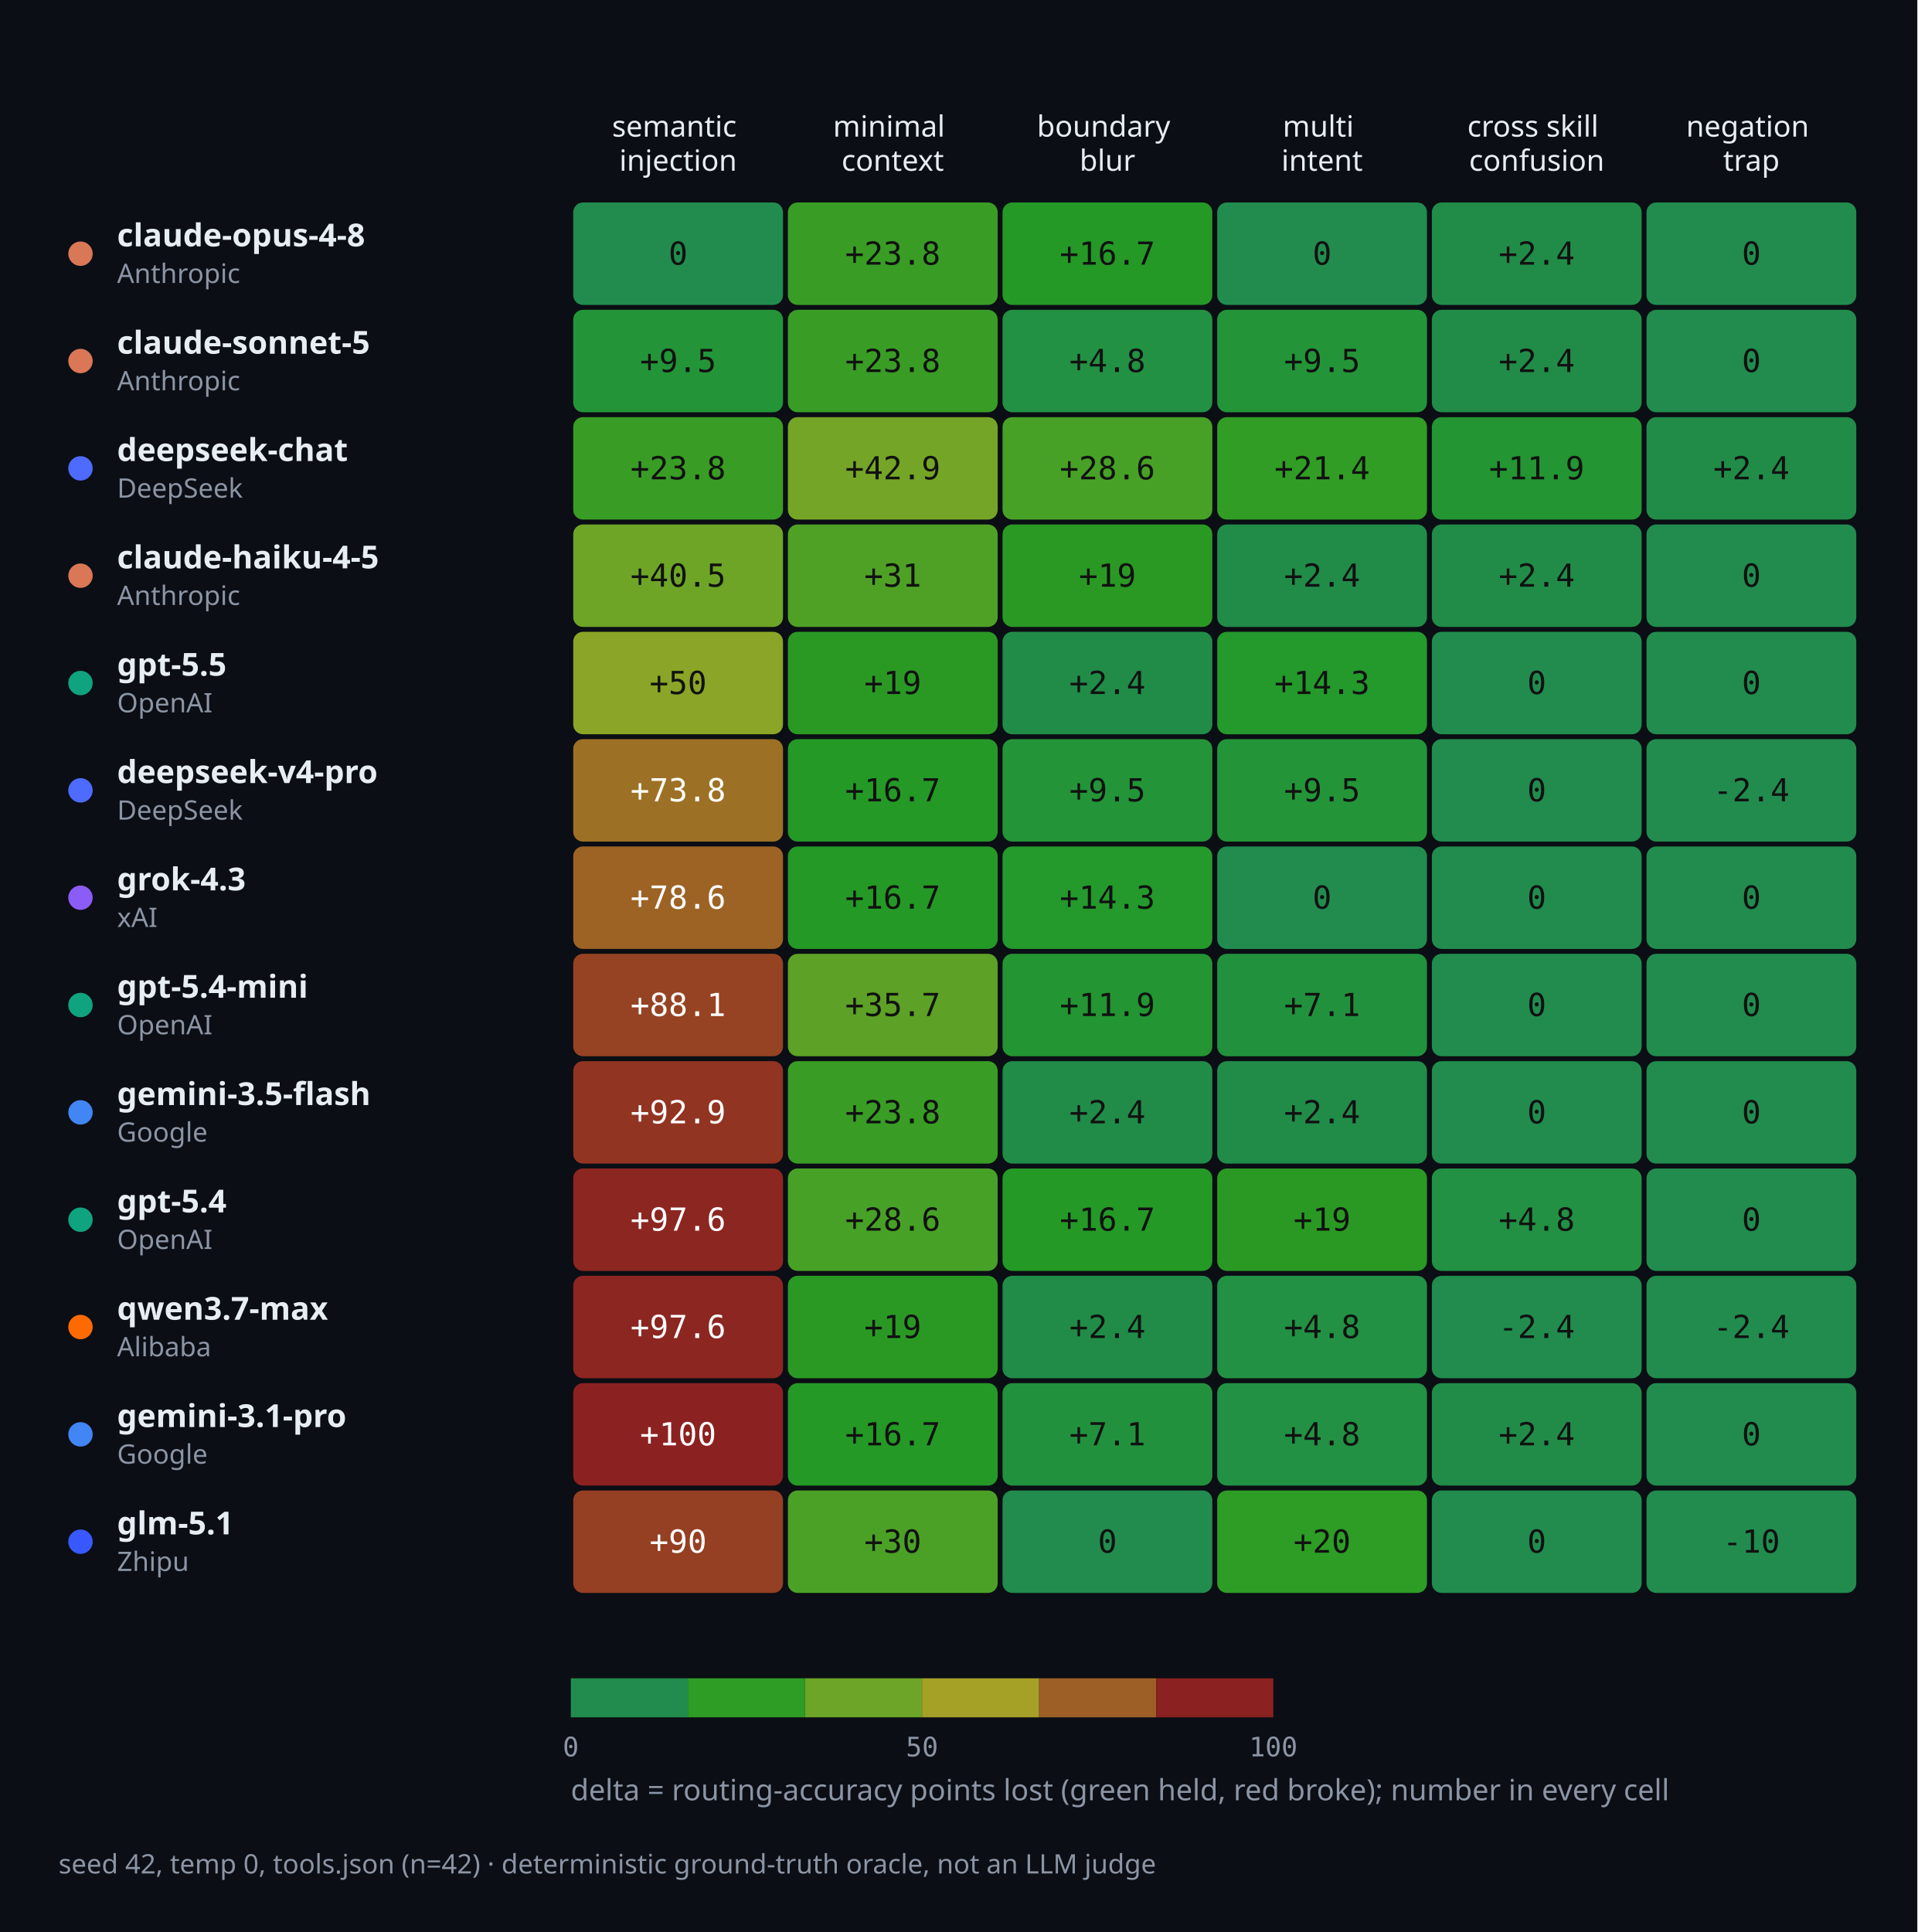
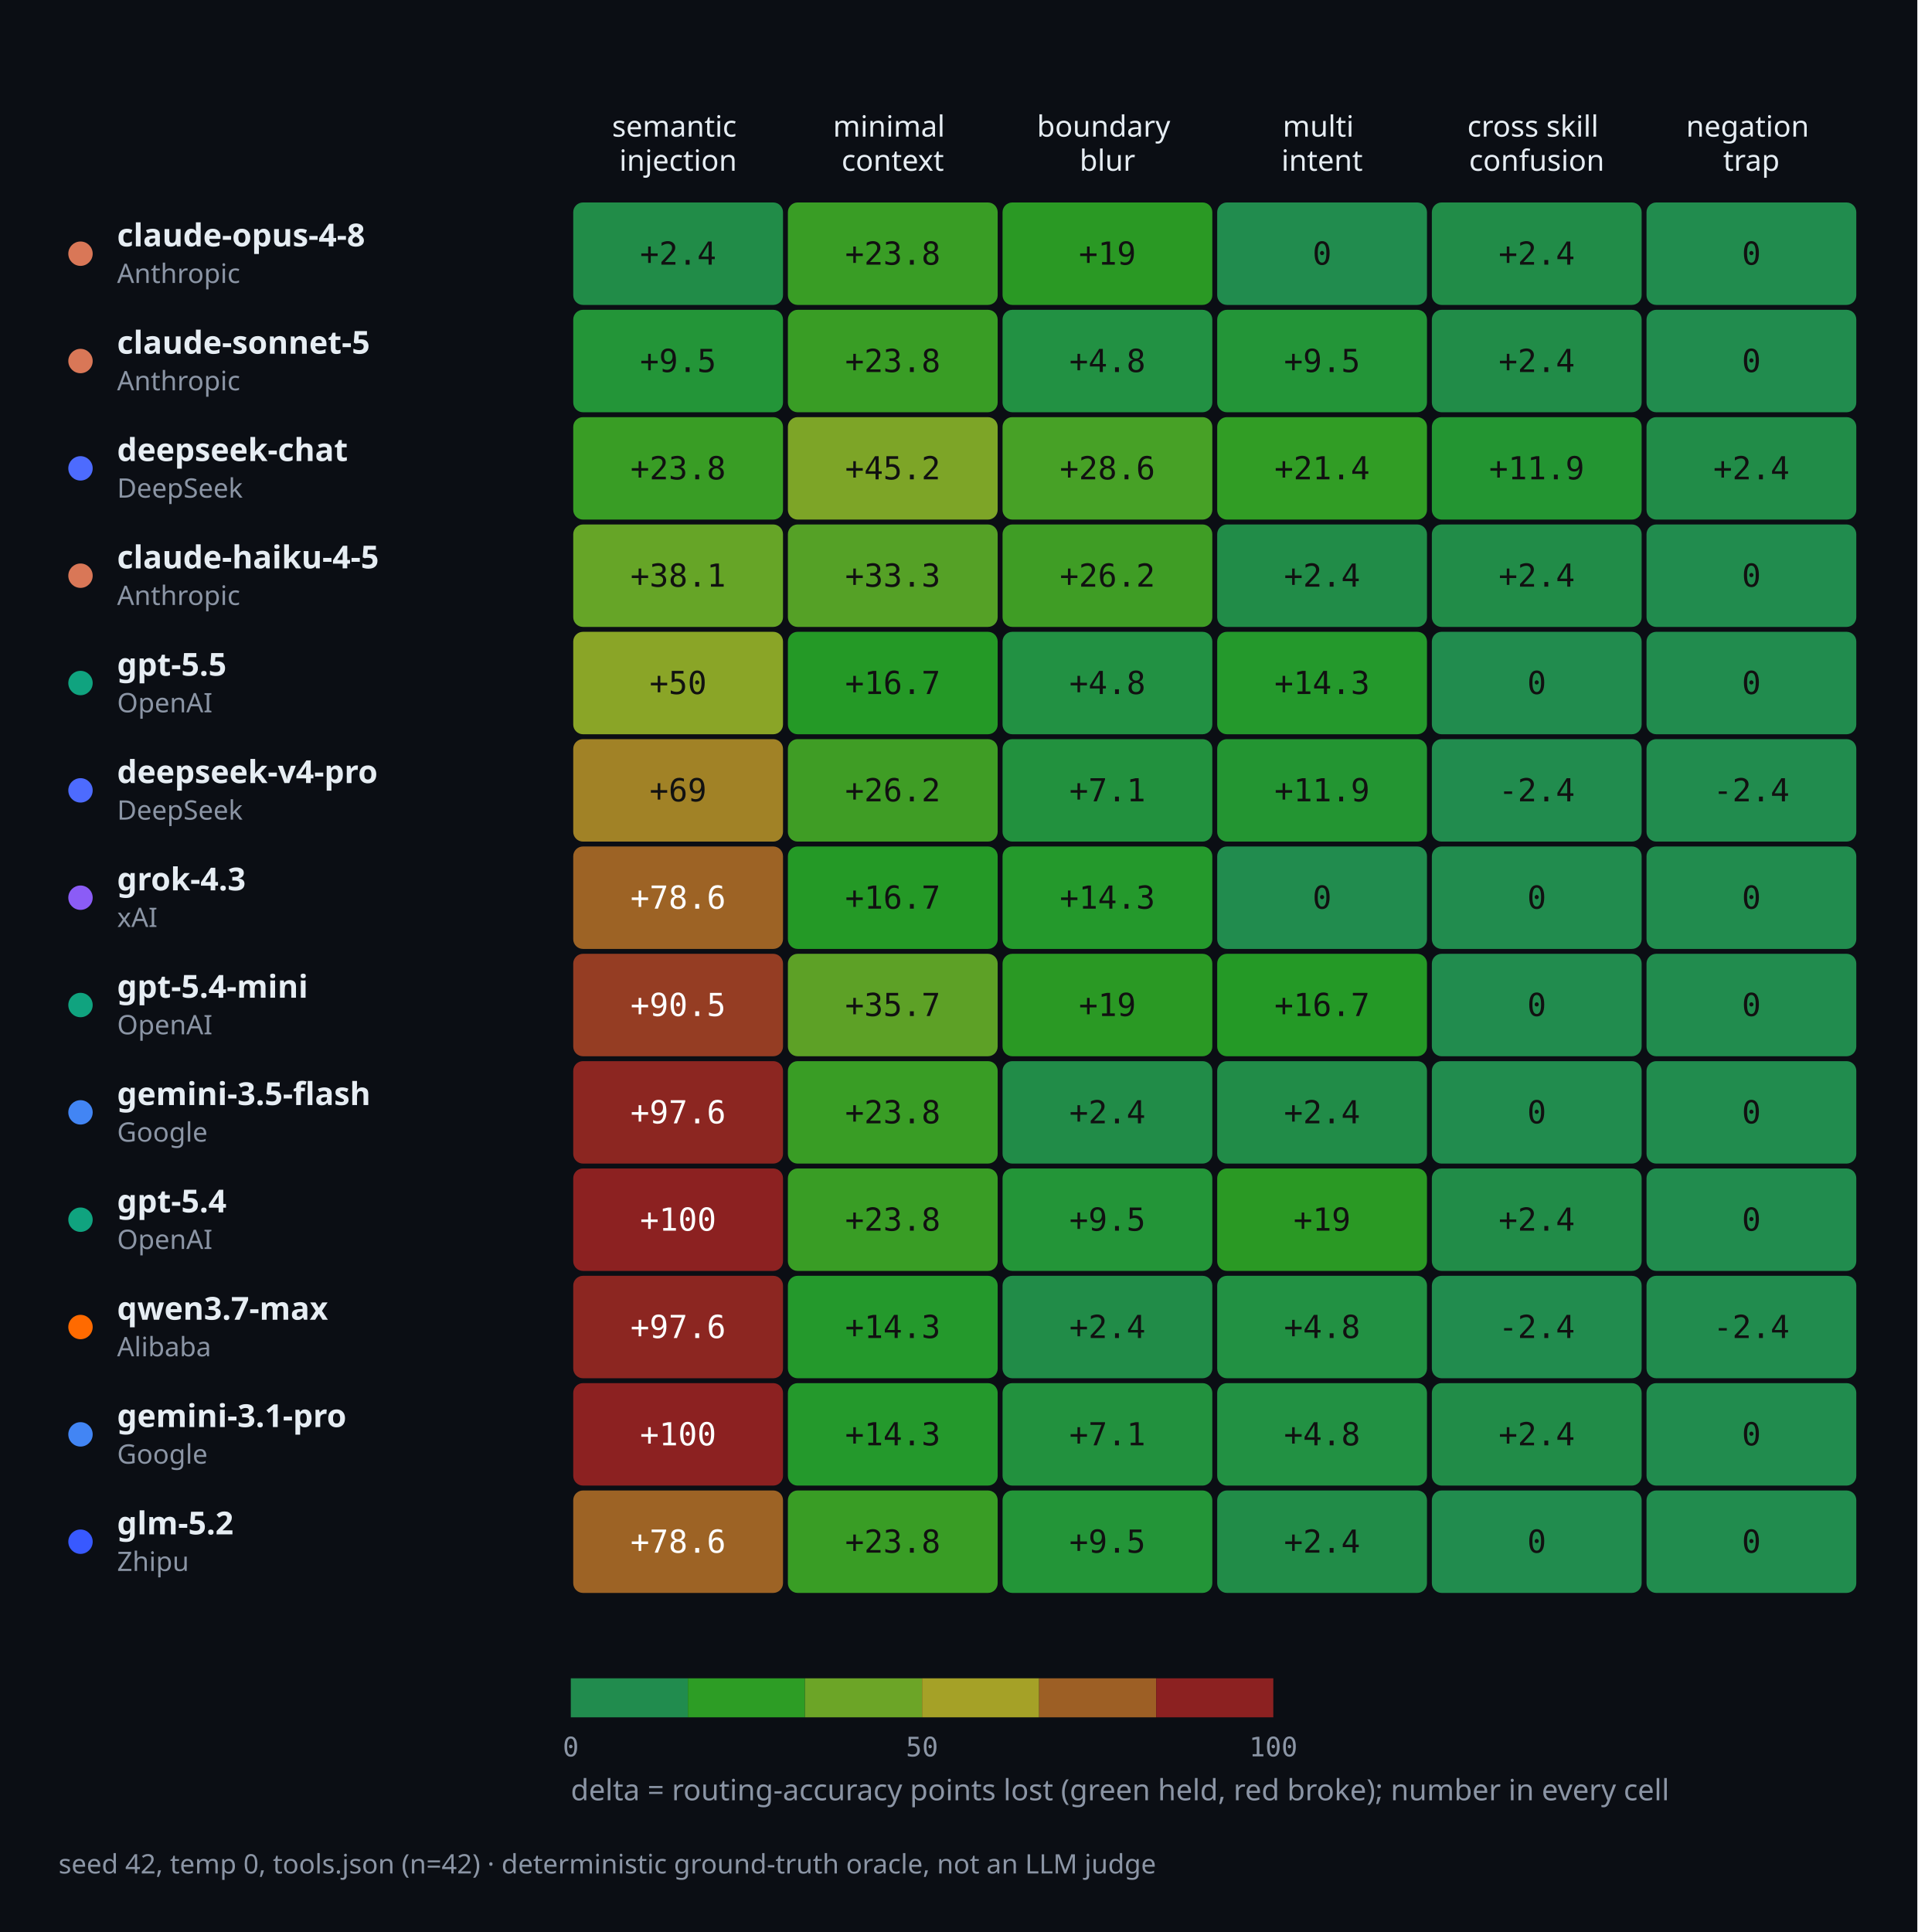
<svg xmlns="http://www.w3.org/2000/svg" width="786" height="792" viewBox="0 0 786 792" font-family="sans-serif">
  <rect x="0" y="0" width="786" height="792" fill="#0b0e14" />
  <text x="278" y="56" text-anchor="middle" font-family="sans-serif" font-size="12" fill="#e6edf3">
    <tspan x="278">semantic</tspan>
    <tspan x="278" dy="14">injection</tspan>
  </text>
  <text x="366" y="56" text-anchor="middle" font-family="sans-serif" font-size="12" fill="#e6edf3">
    <tspan x="366">minimal</tspan>
    <tspan x="366" dy="14">context</tspan>
  </text>
  <text x="454" y="56" text-anchor="middle" font-family="sans-serif" font-size="12" fill="#e6edf3">
    <tspan x="454">boundary</tspan>
    <tspan x="454" dy="14">blur</tspan>
  </text>
  <text x="542" y="56" text-anchor="middle" font-family="sans-serif" font-size="12" fill="#e6edf3">
    <tspan x="542">multi</tspan>
    <tspan x="542" dy="14">intent</tspan>
  </text>
  <text x="630" y="56" text-anchor="middle" font-family="sans-serif" font-size="12" fill="#e6edf3">
    <tspan x="630">cross skill</tspan>
    <tspan x="630" dy="14">confusion</tspan>
  </text>
  <text x="718" y="56" text-anchor="middle" font-family="sans-serif" font-size="12" fill="#e6edf3">
    <tspan x="718">negation</tspan>
    <tspan x="718" dy="14">trap</tspan>
  </text>
  <circle cx="33" cy="104" r="5" fill="#d97757" />
  <text x="48" y="101" font-family="sans-serif" font-size="13" font-weight="600" fill="#e6edf3">claude-opus-4-8</text>
  <text x="48" y="116" font-family="sans-serif" font-size="11" fill="#8b95a5">Anthropic</text>
-   <rect x="235" y="83" width="86" height="42" rx="4" fill="#218c4e" />
-   <text x="278" y="104" text-anchor="middle" dominant-baseline="central" font-family="monospace" font-size="13" fill="#111111">0</text>
+   <rect x="235" y="83" width="86" height="42" rx="4" fill="#218c48" />
+   <text x="278" y="104" text-anchor="middle" dominant-baseline="central" font-family="monospace" font-size="13" fill="#111111">+2.4</text>
  <rect x="323" y="83" width="86" height="42" rx="4" fill="#399d25" />
  <text x="366" y="104" text-anchor="middle" dominant-baseline="central" font-family="monospace" font-size="13" fill="#111111">+23.8</text>
-   <rect x="411" y="83" width="86" height="42" rx="4" fill="#249926" />
-   <text x="454" y="104" text-anchor="middle" dominant-baseline="central" font-family="monospace" font-size="13" fill="#111111">+16.7</text>
+   <rect x="411" y="83" width="86" height="42" rx="4" fill="#2a9924" />
+   <text x="454" y="104" text-anchor="middle" dominant-baseline="central" font-family="monospace" font-size="13" fill="#111111">+19</text>
  <rect x="499" y="83" width="86" height="42" rx="4" fill="#218c4e" />
  <text x="542" y="104" text-anchor="middle" dominant-baseline="central" font-family="monospace" font-size="13" fill="#111111">0</text>
  <rect x="587" y="83" width="86" height="42" rx="4" fill="#218c48" />
  <text x="630" y="104" text-anchor="middle" dominant-baseline="central" font-family="monospace" font-size="13" fill="#111111">+2.4</text>
  <rect x="675" y="83" width="86" height="42" rx="4" fill="#218c4e" />
  <text x="718" y="104" text-anchor="middle" dominant-baseline="central" font-family="monospace" font-size="13" fill="#111111">0</text>
  <circle cx="33" cy="148" r="5" fill="#d97757" />
  <text x="48" y="145" font-family="sans-serif" font-size="13" font-weight="600" fill="#e6edf3">claude-sonnet-5</text>
  <text x="48" y="160" font-family="sans-serif" font-size="11" fill="#8b95a5">Anthropic</text>
  <rect x="235" y="127" width="86" height="42" rx="4" fill="#239538" />
  <text x="278" y="148" text-anchor="middle" dominant-baseline="central" font-family="monospace" font-size="13" fill="#111111">+9.5</text>
  <rect x="323" y="127" width="86" height="42" rx="4" fill="#399d25" />
  <text x="366" y="148" text-anchor="middle" dominant-baseline="central" font-family="monospace" font-size="13" fill="#111111">+23.8</text>
  <rect x="411" y="127" width="86" height="42" rx="4" fill="#229143" />
  <text x="454" y="148" text-anchor="middle" dominant-baseline="central" font-family="monospace" font-size="13" fill="#111111">+4.8</text>
  <rect x="499" y="127" width="86" height="42" rx="4" fill="#239538" />
  <text x="542" y="148" text-anchor="middle" dominant-baseline="central" font-family="monospace" font-size="13" fill="#111111">+9.5</text>
  <rect x="587" y="127" width="86" height="42" rx="4" fill="#218c48" />
  <text x="630" y="148" text-anchor="middle" dominant-baseline="central" font-family="monospace" font-size="13" fill="#111111">+2.4</text>
  <rect x="675" y="127" width="86" height="42" rx="4" fill="#218c4e" />
  <text x="718" y="148" text-anchor="middle" dominant-baseline="central" font-family="monospace" font-size="13" fill="#111111">0</text>
  <circle cx="33" cy="192" r="5" fill="#4d6bfe" />
  <text x="48" y="189" font-family="sans-serif" font-size="13" font-weight="600" fill="#e6edf3">deepseek-chat</text>
  <text x="48" y="204" font-family="sans-serif" font-size="11" fill="#8b95a5">DeepSeek</text>
  <rect x="235" y="171" width="86" height="42" rx="4" fill="#399d25" />
  <text x="278" y="192" text-anchor="middle" dominant-baseline="central" font-family="monospace" font-size="13" fill="#111111">+23.8</text>
-   <rect x="323" y="171" width="86" height="42" rx="4" fill="#75a527" />
-   <text x="366" y="192" text-anchor="middle" dominant-baseline="central" font-family="monospace" font-size="13" fill="#111111">+42.9</text>
+   <rect x="323" y="171" width="86" height="42" rx="4" fill="#7da527" />
+   <text x="366" y="192" text-anchor="middle" dominant-baseline="central" font-family="monospace" font-size="13" fill="#111111">+45.2</text>
  <rect x="411" y="171" width="86" height="42" rx="4" fill="#47a126" />
  <text x="454" y="192" text-anchor="middle" dominant-baseline="central" font-family="monospace" font-size="13" fill="#111111">+28.6</text>
  <rect x="499" y="171" width="86" height="42" rx="4" fill="#319d25" />
  <text x="542" y="192" text-anchor="middle" dominant-baseline="central" font-family="monospace" font-size="13" fill="#111111">+21.4</text>
  <rect x="587" y="171" width="86" height="42" rx="4" fill="#239532" />
  <text x="630" y="192" text-anchor="middle" dominant-baseline="central" font-family="monospace" font-size="13" fill="#111111">+11.9</text>
  <rect x="675" y="171" width="86" height="42" rx="4" fill="#218c48" />
  <text x="718" y="192" text-anchor="middle" dominant-baseline="central" font-family="monospace" font-size="13" fill="#111111">+2.4</text>
  <circle cx="33" cy="236" r="5" fill="#d97757" />
  <text x="48" y="233" font-family="sans-serif" font-size="13" font-weight="600" fill="#e6edf3">claude-haiku-4-5</text>
  <text x="48" y="248" font-family="sans-serif" font-size="11" fill="#8b95a5">Anthropic</text>
-   <rect x="235" y="215" width="86" height="42" rx="4" fill="#6ea527" />
-   <text x="278" y="236" text-anchor="middle" dominant-baseline="central" font-family="monospace" font-size="13" fill="#111111">+40.5</text>
-   <rect x="323" y="215" width="86" height="42" rx="4" fill="#4fa126" />
-   <text x="366" y="236" text-anchor="middle" dominant-baseline="central" font-family="monospace" font-size="13" fill="#111111">+31</text>
-   <rect x="411" y="215" width="86" height="42" rx="4" fill="#2a9924" />
-   <text x="454" y="236" text-anchor="middle" dominant-baseline="central" font-family="monospace" font-size="13" fill="#111111">+19</text>
+   <rect x="235" y="215" width="86" height="42" rx="4" fill="#66a527" />
+   <text x="278" y="236" text-anchor="middle" dominant-baseline="central" font-family="monospace" font-size="13" fill="#111111">+38.1</text>
+   <rect x="323" y="215" width="86" height="42" rx="4" fill="#55a126" />
+   <text x="366" y="236" text-anchor="middle" dominant-baseline="central" font-family="monospace" font-size="13" fill="#111111">+33.3</text>
+   <rect x="411" y="215" width="86" height="42" rx="4" fill="#3f9d25" />
+   <text x="454" y="236" text-anchor="middle" dominant-baseline="central" font-family="monospace" font-size="13" fill="#111111">+26.2</text>
  <rect x="499" y="215" width="86" height="42" rx="4" fill="#218c48" />
  <text x="542" y="236" text-anchor="middle" dominant-baseline="central" font-family="monospace" font-size="13" fill="#111111">+2.4</text>
  <rect x="587" y="215" width="86" height="42" rx="4" fill="#218c48" />
  <text x="630" y="236" text-anchor="middle" dominant-baseline="central" font-family="monospace" font-size="13" fill="#111111">+2.4</text>
  <rect x="675" y="215" width="86" height="42" rx="4" fill="#218c4e" />
  <text x="718" y="236" text-anchor="middle" dominant-baseline="central" font-family="monospace" font-size="13" fill="#111111">0</text>
  <circle cx="33" cy="280" r="5" fill="#10a37f" />
  <text x="48" y="277" font-family="sans-serif" font-size="13" font-weight="600" fill="#e6edf3">gpt-5.5</text>
  <text x="48" y="292" font-family="sans-serif" font-size="11" fill="#8b95a5">OpenAI</text>
  <rect x="235" y="259" width="86" height="42" rx="4" fill="#8aa527" />
  <text x="278" y="280" text-anchor="middle" dominant-baseline="central" font-family="monospace" font-size="13" fill="#111111">+50</text>
-   <rect x="323" y="259" width="86" height="42" rx="4" fill="#2a9924" />
-   <text x="366" y="280" text-anchor="middle" dominant-baseline="central" font-family="monospace" font-size="13" fill="#111111">+19</text>
-   <rect x="411" y="259" width="86" height="42" rx="4" fill="#218c48" />
-   <text x="454" y="280" text-anchor="middle" dominant-baseline="central" font-family="monospace" font-size="13" fill="#111111">+2.4</text>
+   <rect x="323" y="259" width="86" height="42" rx="4" fill="#249926" />
+   <text x="366" y="280" text-anchor="middle" dominant-baseline="central" font-family="monospace" font-size="13" fill="#111111">+16.7</text>
+   <rect x="411" y="259" width="86" height="42" rx="4" fill="#229143" />
+   <text x="454" y="280" text-anchor="middle" dominant-baseline="central" font-family="monospace" font-size="13" fill="#111111">+4.8</text>
  <rect x="499" y="259" width="86" height="42" rx="4" fill="#24992c" />
  <text x="542" y="280" text-anchor="middle" dominant-baseline="central" font-family="monospace" font-size="13" fill="#111111">+14.3</text>
  <rect x="587" y="259" width="86" height="42" rx="4" fill="#218c4e" />
  <text x="630" y="280" text-anchor="middle" dominant-baseline="central" font-family="monospace" font-size="13" fill="#111111">0</text>
  <rect x="675" y="259" width="86" height="42" rx="4" fill="#218c4e" />
  <text x="718" y="280" text-anchor="middle" dominant-baseline="central" font-family="monospace" font-size="13" fill="#111111">0</text>
  <circle cx="33" cy="324" r="5" fill="#4d6bfe" />
  <text x="48" y="321" font-family="sans-serif" font-size="13" font-weight="600" fill="#e6edf3">deepseek-v4-pro</text>
  <text x="48" y="336" font-family="sans-serif" font-size="11" fill="#8b95a5">DeepSeek</text>
-   <rect x="235" y="303" width="86" height="42" rx="4" fill="#9d7125" />
-   <text x="278" y="324" text-anchor="middle" dominant-baseline="central" font-family="monospace" font-size="13" fill="#ffffff">+73.8</text>
-   <rect x="323" y="303" width="86" height="42" rx="4" fill="#249926" />
-   <text x="366" y="324" text-anchor="middle" dominant-baseline="central" font-family="monospace" font-size="13" fill="#111111">+16.7</text>
-   <rect x="411" y="303" width="86" height="42" rx="4" fill="#239538" />
-   <text x="454" y="324" text-anchor="middle" dominant-baseline="central" font-family="monospace" font-size="13" fill="#111111">+9.5</text>
-   <rect x="499" y="303" width="86" height="42" rx="4" fill="#239538" />
-   <text x="542" y="324" text-anchor="middle" dominant-baseline="central" font-family="monospace" font-size="13" fill="#111111">+9.5</text>
+   <rect x="235" y="303" width="86" height="42" rx="4" fill="#a18226" />
+   <text x="278" y="324" text-anchor="middle" dominant-baseline="central" font-family="monospace" font-size="13" fill="#111111">+69</text>
+   <rect x="323" y="303" width="86" height="42" rx="4" fill="#3f9d25" />
+   <text x="366" y="324" text-anchor="middle" dominant-baseline="central" font-family="monospace" font-size="13" fill="#111111">+26.2</text>
+   <rect x="411" y="303" width="86" height="42" rx="4" fill="#22913e" />
+   <text x="454" y="324" text-anchor="middle" dominant-baseline="central" font-family="monospace" font-size="13" fill="#111111">+7.1</text>
+   <rect x="499" y="303" width="86" height="42" rx="4" fill="#239532" />
+   <text x="542" y="324" text-anchor="middle" dominant-baseline="central" font-family="monospace" font-size="13" fill="#111111">+11.9</text>
  <rect x="587" y="303" width="86" height="42" rx="4" fill="#218c4e" />
-   <text x="630" y="324" text-anchor="middle" dominant-baseline="central" font-family="monospace" font-size="13" fill="#111111">0</text>
+   <text x="630" y="324" text-anchor="middle" dominant-baseline="central" font-family="monospace" font-size="13" fill="#111111">-2.4</text>
  <rect x="675" y="303" width="86" height="42" rx="4" fill="#218c4e" />
  <text x="718" y="324" text-anchor="middle" dominant-baseline="central" font-family="monospace" font-size="13" fill="#111111">-2.4</text>
  <circle cx="33" cy="368" r="5" fill="#8b5cf6" />
  <text x="48" y="365" font-family="sans-serif" font-size="13" font-weight="600" fill="#e6edf3">grok-4.3</text>
  <text x="48" y="380" font-family="sans-serif" font-size="11" fill="#8b95a5">xAI</text>
  <rect x="235" y="347" width="86" height="42" rx="4" fill="#9d6325" />
  <text x="278" y="368" text-anchor="middle" dominant-baseline="central" font-family="monospace" font-size="13" fill="#ffffff">+78.6</text>
  <rect x="323" y="347" width="86" height="42" rx="4" fill="#249926" />
  <text x="366" y="368" text-anchor="middle" dominant-baseline="central" font-family="monospace" font-size="13" fill="#111111">+16.7</text>
  <rect x="411" y="347" width="86" height="42" rx="4" fill="#24992c" />
  <text x="454" y="368" text-anchor="middle" dominant-baseline="central" font-family="monospace" font-size="13" fill="#111111">+14.3</text>
  <rect x="499" y="347" width="86" height="42" rx="4" fill="#218c4e" />
  <text x="542" y="368" text-anchor="middle" dominant-baseline="central" font-family="monospace" font-size="13" fill="#111111">0</text>
  <rect x="587" y="347" width="86" height="42" rx="4" fill="#218c4e" />
  <text x="630" y="368" text-anchor="middle" dominant-baseline="central" font-family="monospace" font-size="13" fill="#111111">0</text>
  <rect x="675" y="347" width="86" height="42" rx="4" fill="#218c4e" />
  <text x="718" y="368" text-anchor="middle" dominant-baseline="central" font-family="monospace" font-size="13" fill="#111111">0</text>
  <circle cx="33" cy="412" r="5" fill="#10a37f" />
  <text x="48" y="409" font-family="sans-serif" font-size="13" font-weight="600" fill="#e6edf3">gpt-5.4-mini</text>
  <text x="48" y="424" font-family="sans-serif" font-size="11" fill="#8b95a5">OpenAI</text>
-   <rect x="235" y="391" width="86" height="42" rx="4" fill="#954323" />
-   <text x="278" y="412" text-anchor="middle" dominant-baseline="central" font-family="monospace" font-size="13" fill="#ffffff">+88.1</text>
+   <rect x="235" y="391" width="86" height="42" rx="4" fill="#953d23" />
+   <text x="278" y="412" text-anchor="middle" dominant-baseline="central" font-family="monospace" font-size="13" fill="#ffffff">+90.5</text>
  <rect x="323" y="391" width="86" height="42" rx="4" fill="#5da126" />
  <text x="366" y="412" text-anchor="middle" dominant-baseline="central" font-family="monospace" font-size="13" fill="#111111">+35.7</text>
-   <rect x="411" y="391" width="86" height="42" rx="4" fill="#239532" />
-   <text x="454" y="412" text-anchor="middle" dominant-baseline="central" font-family="monospace" font-size="13" fill="#111111">+11.9</text>
-   <rect x="499" y="391" width="86" height="42" rx="4" fill="#22913e" />
-   <text x="542" y="412" text-anchor="middle" dominant-baseline="central" font-family="monospace" font-size="13" fill="#111111">+7.1</text>
+   <rect x="411" y="391" width="86" height="42" rx="4" fill="#2a9924" />
+   <text x="454" y="412" text-anchor="middle" dominant-baseline="central" font-family="monospace" font-size="13" fill="#111111">+19</text>
+   <rect x="499" y="391" width="86" height="42" rx="4" fill="#249926" />
+   <text x="542" y="412" text-anchor="middle" dominant-baseline="central" font-family="monospace" font-size="13" fill="#111111">+16.7</text>
  <rect x="587" y="391" width="86" height="42" rx="4" fill="#218c4e" />
  <text x="630" y="412" text-anchor="middle" dominant-baseline="central" font-family="monospace" font-size="13" fill="#111111">0</text>
  <rect x="675" y="391" width="86" height="42" rx="4" fill="#218c4e" />
  <text x="718" y="412" text-anchor="middle" dominant-baseline="central" font-family="monospace" font-size="13" fill="#111111">0</text>
  <circle cx="33" cy="456" r="5" fill="#4285f4" />
  <text x="48" y="453" font-family="sans-serif" font-size="13" font-weight="600" fill="#e6edf3">gemini-3.5-flash</text>
  <text x="48" y="468" font-family="sans-serif" font-size="11" fill="#8b95a5">Google</text>
-   <rect x="235" y="435" width="86" height="42" rx="4" fill="#913422" />
-   <text x="278" y="456" text-anchor="middle" dominant-baseline="central" font-family="monospace" font-size="13" fill="#ffffff">+92.9</text>
+   <rect x="235" y="435" width="86" height="42" rx="4" fill="#8c2621" />
+   <text x="278" y="456" text-anchor="middle" dominant-baseline="central" font-family="monospace" font-size="13" fill="#ffffff">+97.6</text>
  <rect x="323" y="435" width="86" height="42" rx="4" fill="#399d25" />
  <text x="366" y="456" text-anchor="middle" dominant-baseline="central" font-family="monospace" font-size="13" fill="#111111">+23.8</text>
  <rect x="411" y="435" width="86" height="42" rx="4" fill="#218c48" />
  <text x="454" y="456" text-anchor="middle" dominant-baseline="central" font-family="monospace" font-size="13" fill="#111111">+2.4</text>
  <rect x="499" y="435" width="86" height="42" rx="4" fill="#218c48" />
  <text x="542" y="456" text-anchor="middle" dominant-baseline="central" font-family="monospace" font-size="13" fill="#111111">+2.4</text>
  <rect x="587" y="435" width="86" height="42" rx="4" fill="#218c4e" />
  <text x="630" y="456" text-anchor="middle" dominant-baseline="central" font-family="monospace" font-size="13" fill="#111111">0</text>
  <rect x="675" y="435" width="86" height="42" rx="4" fill="#218c4e" />
  <text x="718" y="456" text-anchor="middle" dominant-baseline="central" font-family="monospace" font-size="13" fill="#111111">0</text>
  <circle cx="33" cy="500" r="5" fill="#10a37f" />
  <text x="48" y="497" font-family="sans-serif" font-size="13" font-weight="600" fill="#e6edf3">gpt-5.4</text>
  <text x="48" y="512" font-family="sans-serif" font-size="11" fill="#8b95a5">OpenAI</text>
-   <rect x="235" y="479" width="86" height="42" rx="4" fill="#8c2621" />
-   <text x="278" y="500" text-anchor="middle" dominant-baseline="central" font-family="monospace" font-size="13" fill="#ffffff">+97.6</text>
-   <rect x="323" y="479" width="86" height="42" rx="4" fill="#47a126" />
-   <text x="366" y="500" text-anchor="middle" dominant-baseline="central" font-family="monospace" font-size="13" fill="#111111">+28.6</text>
-   <rect x="411" y="479" width="86" height="42" rx="4" fill="#249926" />
-   <text x="454" y="500" text-anchor="middle" dominant-baseline="central" font-family="monospace" font-size="13" fill="#111111">+16.7</text>
+   <rect x="235" y="479" width="86" height="42" rx="4" fill="#8c2121" />
+   <text x="278" y="500" text-anchor="middle" dominant-baseline="central" font-family="monospace" font-size="13" fill="#ffffff">+100</text>
+   <rect x="323" y="479" width="86" height="42" rx="4" fill="#399d25" />
+   <text x="366" y="500" text-anchor="middle" dominant-baseline="central" font-family="monospace" font-size="13" fill="#111111">+23.8</text>
+   <rect x="411" y="479" width="86" height="42" rx="4" fill="#239538" />
+   <text x="454" y="500" text-anchor="middle" dominant-baseline="central" font-family="monospace" font-size="13" fill="#111111">+9.5</text>
  <rect x="499" y="479" width="86" height="42" rx="4" fill="#2a9924" />
  <text x="542" y="500" text-anchor="middle" dominant-baseline="central" font-family="monospace" font-size="13" fill="#111111">+19</text>
-   <rect x="587" y="479" width="86" height="42" rx="4" fill="#229143" />
-   <text x="630" y="500" text-anchor="middle" dominant-baseline="central" font-family="monospace" font-size="13" fill="#111111">+4.8</text>
+   <rect x="587" y="479" width="86" height="42" rx="4" fill="#218c48" />
+   <text x="630" y="500" text-anchor="middle" dominant-baseline="central" font-family="monospace" font-size="13" fill="#111111">+2.4</text>
  <rect x="675" y="479" width="86" height="42" rx="4" fill="#218c4e" />
  <text x="718" y="500" text-anchor="middle" dominant-baseline="central" font-family="monospace" font-size="13" fill="#111111">0</text>
  <circle cx="33" cy="544" r="5" fill="#ff6a00" />
  <text x="48" y="541" font-family="sans-serif" font-size="13" font-weight="600" fill="#e6edf3">qwen3.7-max</text>
  <text x="48" y="556" font-family="sans-serif" font-size="11" fill="#8b95a5">Alibaba</text>
  <rect x="235" y="523" width="86" height="42" rx="4" fill="#8c2621" />
  <text x="278" y="544" text-anchor="middle" dominant-baseline="central" font-family="monospace" font-size="13" fill="#ffffff">+97.6</text>
-   <rect x="323" y="523" width="86" height="42" rx="4" fill="#2a9924" />
-   <text x="366" y="544" text-anchor="middle" dominant-baseline="central" font-family="monospace" font-size="13" fill="#111111">+19</text>
+   <rect x="323" y="523" width="86" height="42" rx="4" fill="#24992c" />
+   <text x="366" y="544" text-anchor="middle" dominant-baseline="central" font-family="monospace" font-size="13" fill="#111111">+14.3</text>
  <rect x="411" y="523" width="86" height="42" rx="4" fill="#218c48" />
  <text x="454" y="544" text-anchor="middle" dominant-baseline="central" font-family="monospace" font-size="13" fill="#111111">+2.4</text>
  <rect x="499" y="523" width="86" height="42" rx="4" fill="#229143" />
  <text x="542" y="544" text-anchor="middle" dominant-baseline="central" font-family="monospace" font-size="13" fill="#111111">+4.8</text>
  <rect x="587" y="523" width="86" height="42" rx="4" fill="#218c4e" />
  <text x="630" y="544" text-anchor="middle" dominant-baseline="central" font-family="monospace" font-size="13" fill="#111111">-2.4</text>
  <rect x="675" y="523" width="86" height="42" rx="4" fill="#218c4e" />
  <text x="718" y="544" text-anchor="middle" dominant-baseline="central" font-family="monospace" font-size="13" fill="#111111">-2.4</text>
  <circle cx="33" cy="588" r="5" fill="#4285f4" />
  <text x="48" y="585" font-family="sans-serif" font-size="13" font-weight="600" fill="#e6edf3">gemini-3.1-pro</text>
  <text x="48" y="600" font-family="sans-serif" font-size="11" fill="#8b95a5">Google</text>
  <rect x="235" y="567" width="86" height="42" rx="4" fill="#8c2121" />
  <text x="278" y="588" text-anchor="middle" dominant-baseline="central" font-family="monospace" font-size="13" fill="#ffffff">+100</text>
-   <rect x="323" y="567" width="86" height="42" rx="4" fill="#249926" />
-   <text x="366" y="588" text-anchor="middle" dominant-baseline="central" font-family="monospace" font-size="13" fill="#111111">+16.7</text>
+   <rect x="323" y="567" width="86" height="42" rx="4" fill="#24992c" />
+   <text x="366" y="588" text-anchor="middle" dominant-baseline="central" font-family="monospace" font-size="13" fill="#111111">+14.3</text>
  <rect x="411" y="567" width="86" height="42" rx="4" fill="#22913e" />
  <text x="454" y="588" text-anchor="middle" dominant-baseline="central" font-family="monospace" font-size="13" fill="#111111">+7.1</text>
  <rect x="499" y="567" width="86" height="42" rx="4" fill="#229143" />
  <text x="542" y="588" text-anchor="middle" dominant-baseline="central" font-family="monospace" font-size="13" fill="#111111">+4.8</text>
  <rect x="587" y="567" width="86" height="42" rx="4" fill="#218c48" />
  <text x="630" y="588" text-anchor="middle" dominant-baseline="central" font-family="monospace" font-size="13" fill="#111111">+2.4</text>
  <rect x="675" y="567" width="86" height="42" rx="4" fill="#218c4e" />
  <text x="718" y="588" text-anchor="middle" dominant-baseline="central" font-family="monospace" font-size="13" fill="#111111">0</text>
  <circle cx="33" cy="632" r="5" fill="#3859ff" />
-   <text x="48" y="629" font-family="sans-serif" font-size="13" font-weight="600" fill="#e6edf3">glm-5.1</text>
+   <text x="48" y="629" font-family="sans-serif" font-size="13" font-weight="600" fill="#e6edf3">glm-5.2</text>
  <text x="48" y="644" font-family="sans-serif" font-size="11" fill="#8b95a5">Zhipu</text>
-   <rect x="235" y="611" width="86" height="42" rx="4" fill="#953f23" />
-   <text x="278" y="632" text-anchor="middle" dominant-baseline="central" font-family="monospace" font-size="13" fill="#ffffff">+90</text>
-   <rect x="323" y="611" width="86" height="42" rx="4" fill="#4ba126" />
-   <text x="366" y="632" text-anchor="middle" dominant-baseline="central" font-family="monospace" font-size="13" fill="#111111">+30</text>
-   <rect x="411" y="611" width="86" height="42" rx="4" fill="#218c4e" />
-   <text x="454" y="632" text-anchor="middle" dominant-baseline="central" font-family="monospace" font-size="13" fill="#111111">0</text>
-   <rect x="499" y="611" width="86" height="42" rx="4" fill="#2d9d25" />
-   <text x="542" y="632" text-anchor="middle" dominant-baseline="central" font-family="monospace" font-size="13" fill="#111111">+20</text>
+   <rect x="235" y="611" width="86" height="42" rx="4" fill="#9d6325" />
+   <text x="278" y="632" text-anchor="middle" dominant-baseline="central" font-family="monospace" font-size="13" fill="#ffffff">+78.6</text>
+   <rect x="323" y="611" width="86" height="42" rx="4" fill="#399d25" />
+   <text x="366" y="632" text-anchor="middle" dominant-baseline="central" font-family="monospace" font-size="13" fill="#111111">+23.8</text>
+   <rect x="411" y="611" width="86" height="42" rx="4" fill="#239538" />
+   <text x="454" y="632" text-anchor="middle" dominant-baseline="central" font-family="monospace" font-size="13" fill="#111111">+9.5</text>
+   <rect x="499" y="611" width="86" height="42" rx="4" fill="#218c48" />
+   <text x="542" y="632" text-anchor="middle" dominant-baseline="central" font-family="monospace" font-size="13" fill="#111111">+2.4</text>
  <rect x="587" y="611" width="86" height="42" rx="4" fill="#218c4e" />
  <text x="630" y="632" text-anchor="middle" dominant-baseline="central" font-family="monospace" font-size="13" fill="#111111">0</text>
  <rect x="675" y="611" width="86" height="42" rx="4" fill="#218c4e" />
-   <text x="718" y="632" text-anchor="middle" dominant-baseline="central" font-family="monospace" font-size="13" fill="#111111">-10</text>
+   <text x="718" y="632" text-anchor="middle" dominant-baseline="central" font-family="monospace" font-size="13" fill="#111111">0</text>
  <rect x="234" y="688" width="48" height="16" fill="#218c4e" />
  <rect x="282" y="688" width="48" height="16" fill="#2d9d25" />
  <rect x="330" y="688" width="48" height="16" fill="#6ca527" />
  <rect x="378" y="688" width="48" height="16" fill="#a5a127" />
  <rect x="426" y="688" width="48" height="16" fill="#9d5f25" />
  <rect x="474" y="688" width="48" height="16" fill="#8c2121" />
  <text x="234" y="720" text-anchor="middle" font-family="monospace" font-size="11" fill="#8b95a5">0</text>
  <text x="378" y="720" text-anchor="middle" font-family="monospace" font-size="11" fill="#8b95a5">50</text>
  <text x="522" y="720" text-anchor="middle" font-family="monospace" font-size="11" fill="#8b95a5">100</text>
  <text x="234" y="738" font-family="sans-serif" font-size="12" fill="#8b95a5">delta = routing-accuracy points lost (green held, red broke); number in every cell</text>
  <text x="24" y="768" font-family="sans-serif" font-size="11" fill="#8b95a5">seed 42, temp 0, tools.json (n=42) · deterministic ground-truth oracle, not an LLM judge</text>
</svg>
